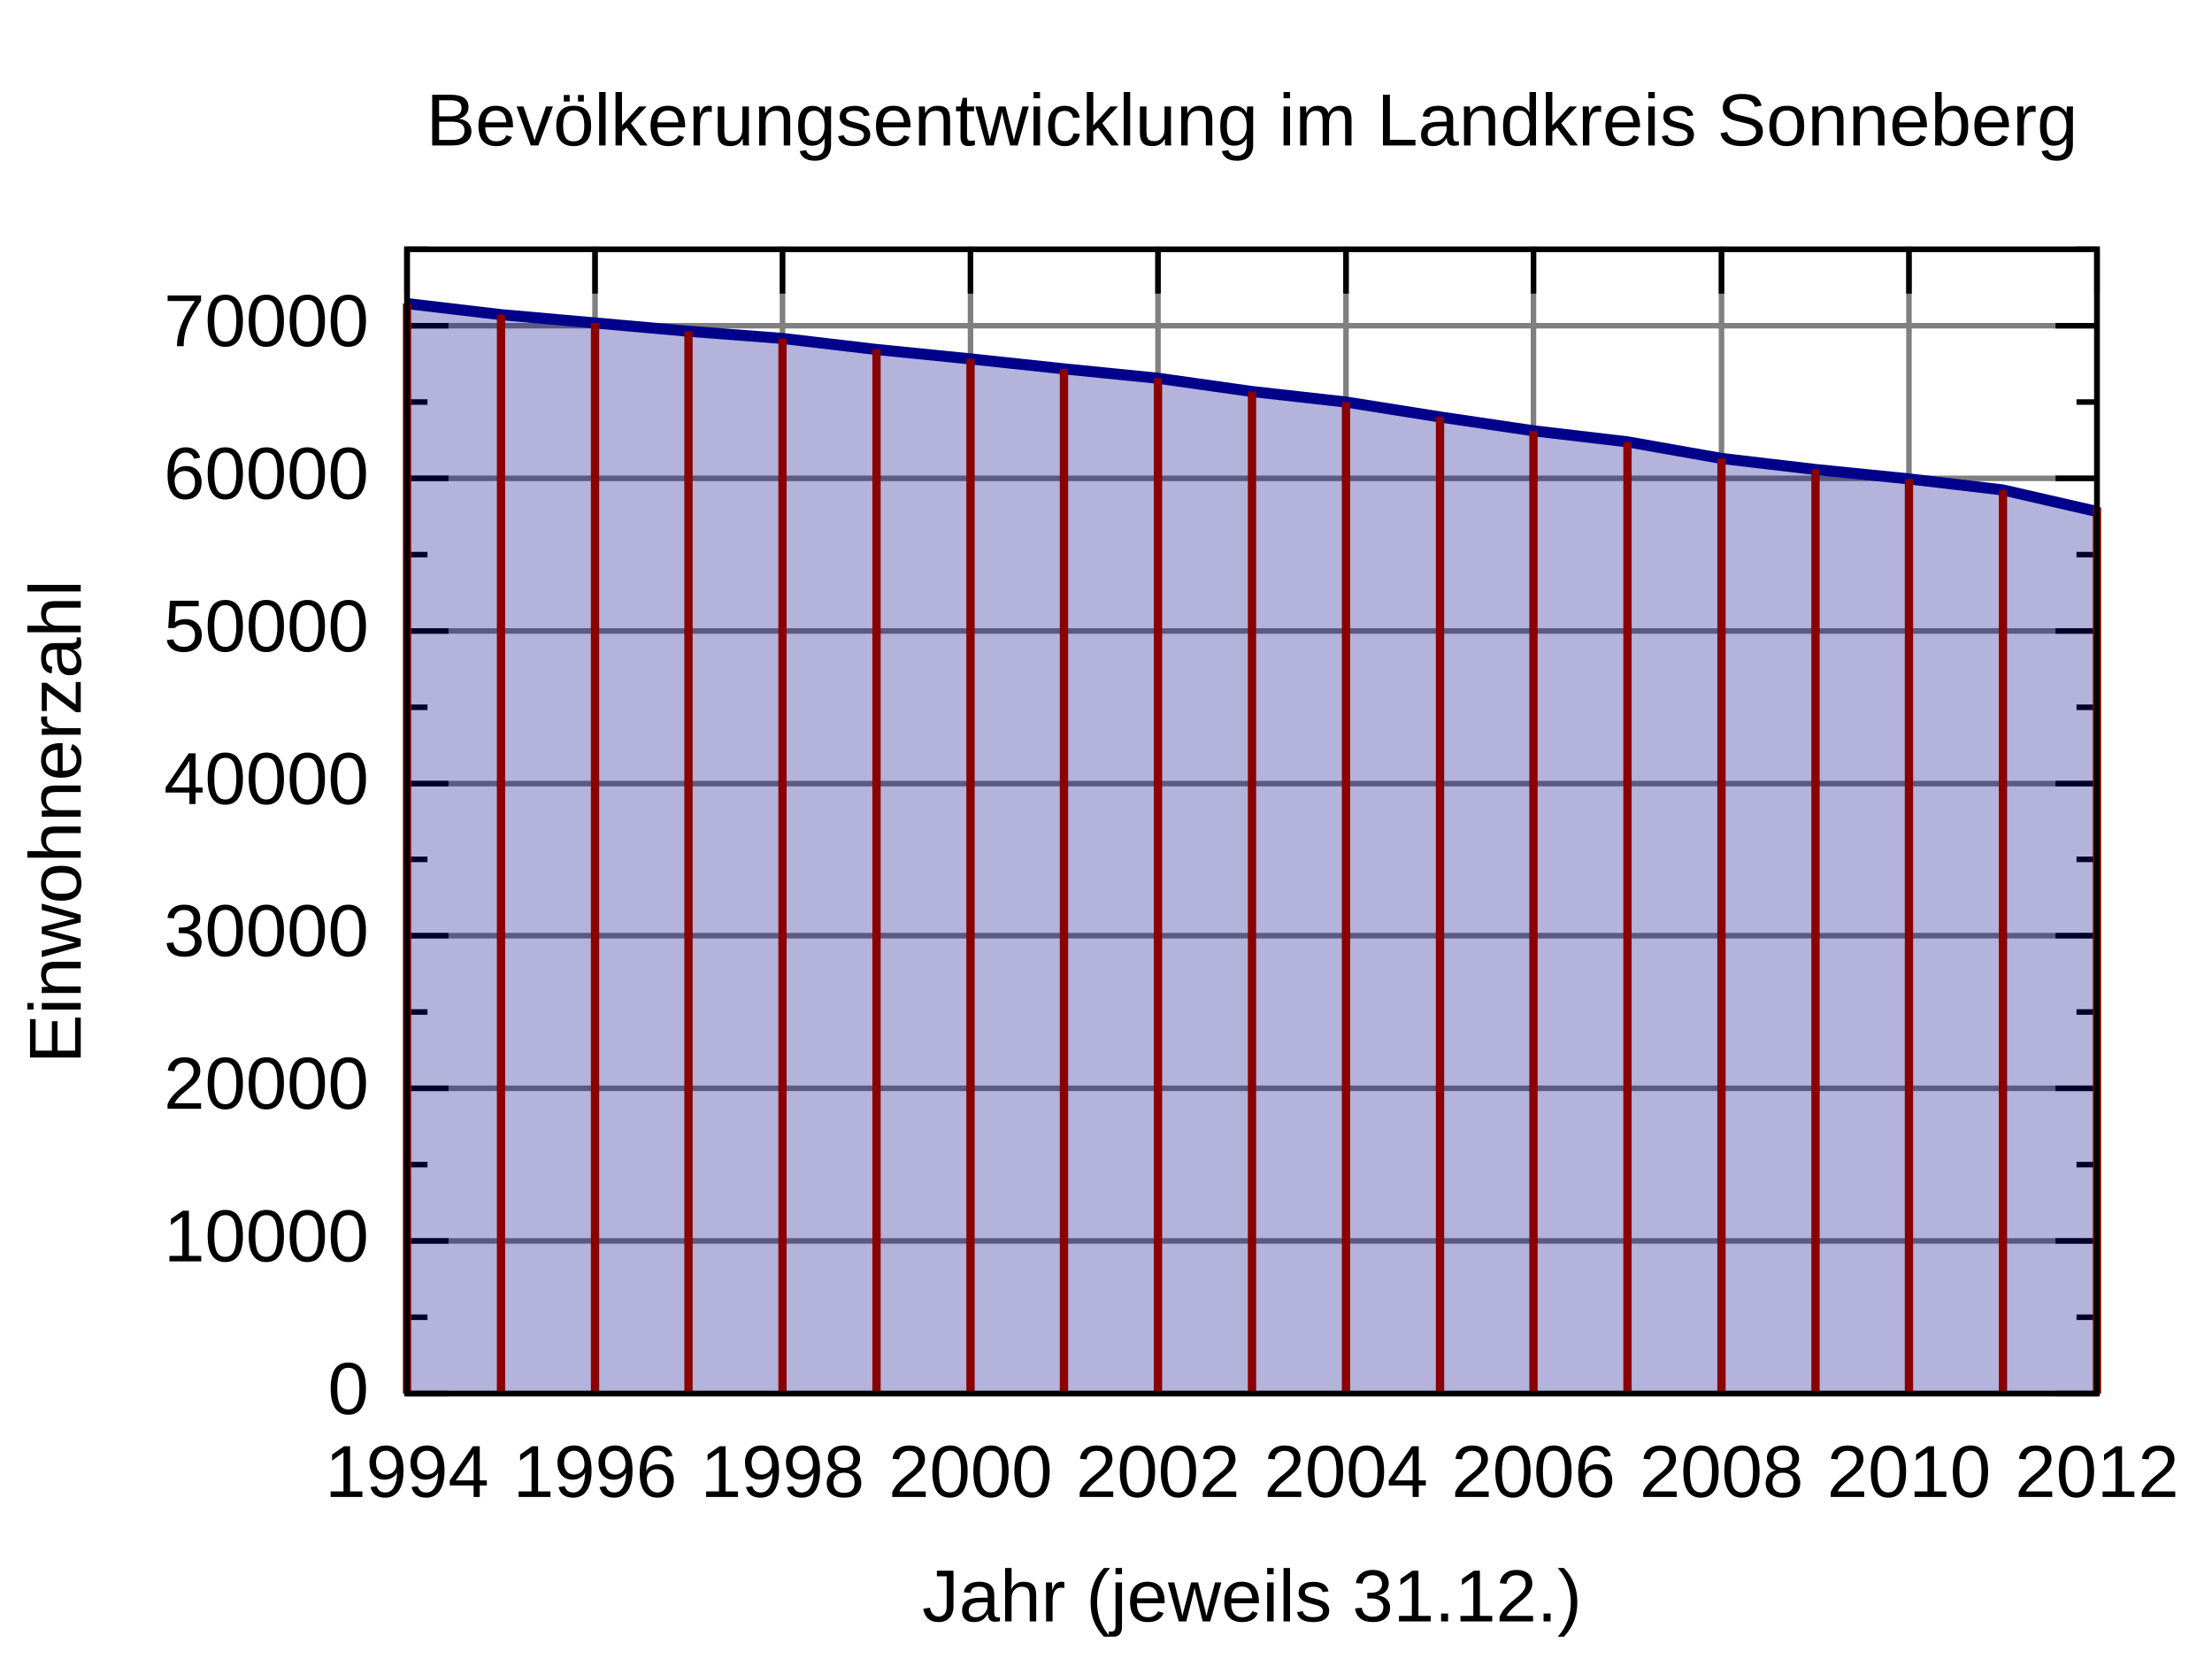
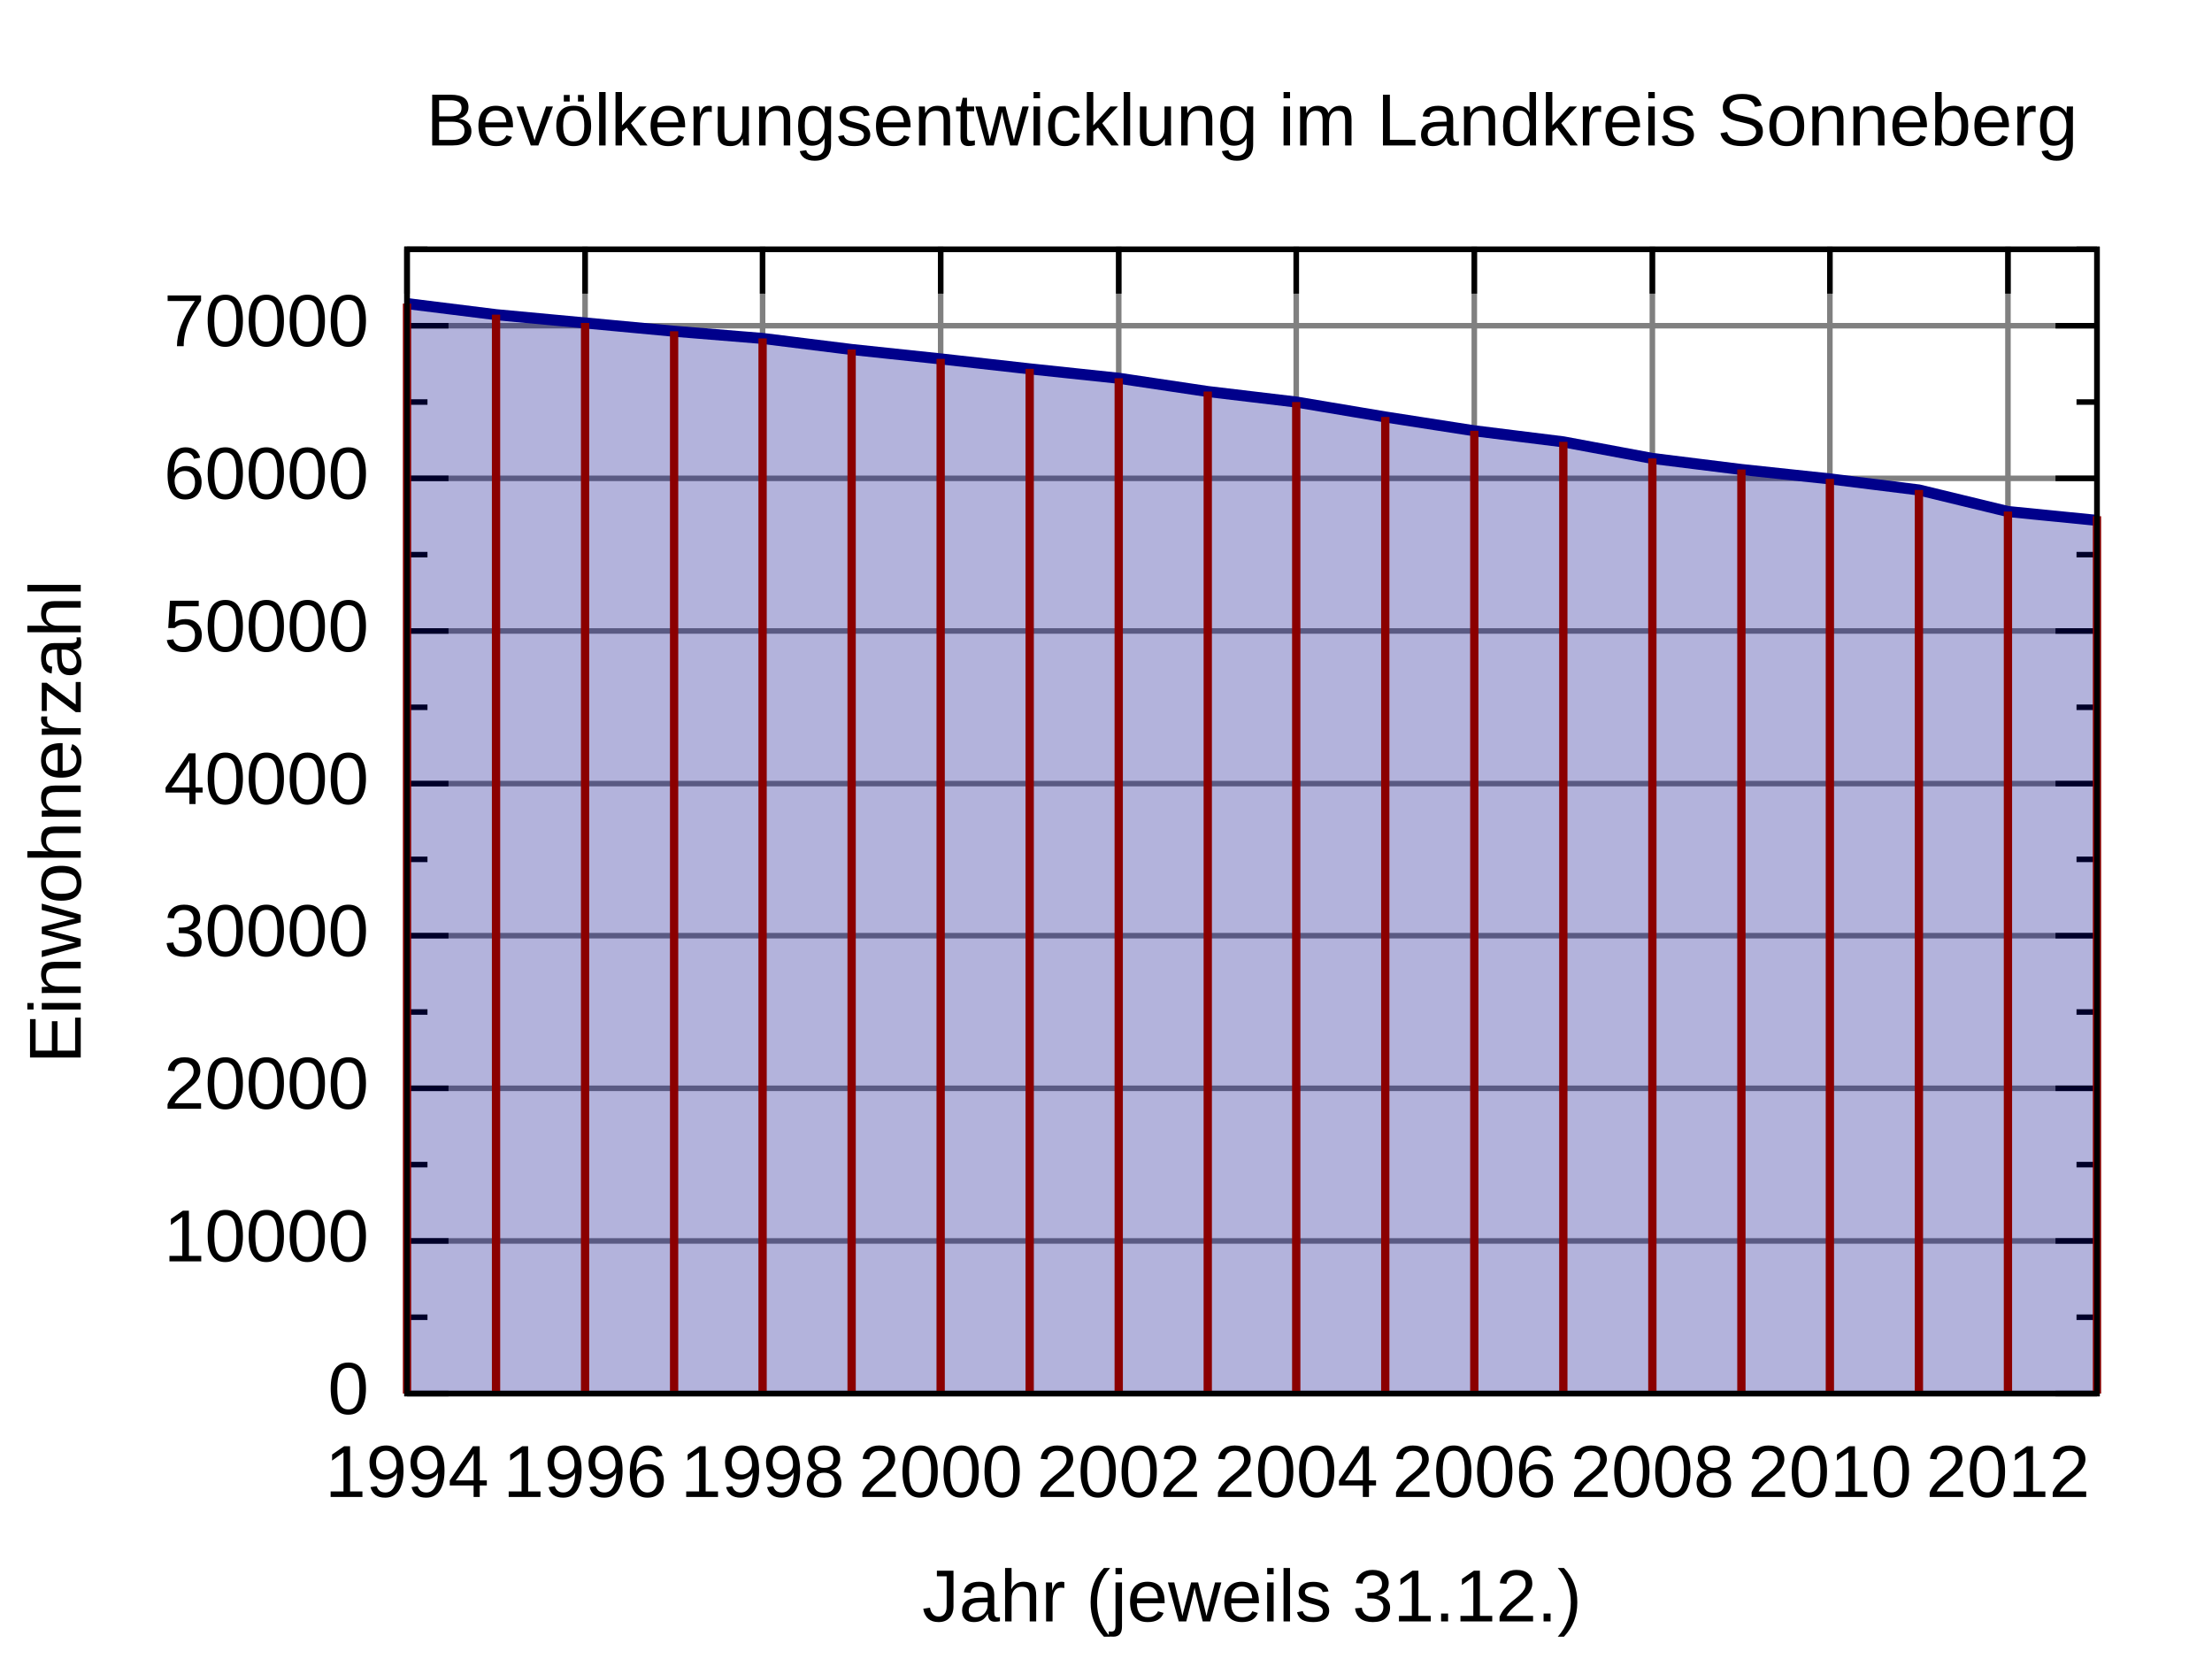
<svg xmlns="http://www.w3.org/2000/svg" xmlns:xlink="http://www.w3.org/1999/xlink" width="400" height="300" viewBox="0 0 400 300">
  <g id="gnuplot_canvas">
    <rect x="0" y="0" width="400" height="300" fill="none" />
    <defs>
      <circle id="gpDot" r="0.5" stroke-width="0.5" />
      <path id="gpPt0" stroke-width="0.267" stroke="currentColor" d="M-1,0 h2 M0,-1 v2" />
      <path id="gpPt1" stroke-width="0.267" stroke="currentColor" d="M-1,-1 L1,1 M1,-1 L-1,1" />
      <path id="gpPt2" stroke-width="0.267" stroke="currentColor" d="M-1,0 L1,0 M0,-1 L0,1 M-1,-1 L1,1 M-1,1 L1,-1" />
      <rect id="gpPt3" stroke-width="0.267" stroke="currentColor" x="-1" y="-1" width="2" height="2" />
      <rect id="gpPt4" stroke-width="0.267" stroke="currentColor" fill="currentColor" x="-1" y="-1" width="2" height="2" />
      <circle id="gpPt5" stroke-width="0.267" stroke="currentColor" cx="0" cy="0" r="1" />
      <use xlink:href="#gpPt5" id="gpPt6" fill="currentColor" stroke="none" />
      <path id="gpPt7" stroke-width="0.267" stroke="currentColor" d="M0,-1.33 L-1.33,0.67 L1.33,0.67 z" />
      <use xlink:href="#gpPt7" id="gpPt8" fill="currentColor" stroke="none" />
      <use xlink:href="#gpPt7" id="gpPt9" stroke="currentColor" transform="rotate(180)" />
      <use xlink:href="#gpPt9" id="gpPt10" fill="currentColor" stroke="none" />
      <use xlink:href="#gpPt3" id="gpPt11" stroke="currentColor" transform="rotate(45)" />
      <use xlink:href="#gpPt11" id="gpPt12" fill="currentColor" stroke="none" />
    </defs>
    <g style="fill:none; color:white; stroke:currentColor; stroke-width:1.00; stroke-linecap:butt; stroke-linejoin:miter">
</g>
    <g style="fill:none; color:black; stroke:currentColor; stroke-width:1.00; stroke-linecap:butt; stroke-linejoin:miter">
</g>
    <g style="fill:none; color:gray; stroke:currentColor; stroke-width:1.00; stroke-linecap:butt; stroke-linejoin:miter">
      <path class="gridline" d="M73.6,252.0 L379.2,252.0  h0.01" />
    </g>
    <g style="fill:none; color:black; stroke:currentColor; stroke-width:1.00; stroke-linecap:butt; stroke-linejoin:miter">
      <path d="M73.6,252.0 L81.1,252.0 M379.2,252.0 L371.7,252.0  h0.01" />
      <g transform="translate(66.7,255.7)" style="stroke:none; fill:black; font-family:Arial; font-size:10.00pt; text-anchor:end">
        <text> 0</text>
      </g>
      <path d="M73.6,238.2 L77.3,238.2 M379.2,238.2 L375.5,238.2  h0.01" />
    </g>
    <g style="fill:none; color:gray; stroke:currentColor; stroke-width:1.00; stroke-linecap:butt; stroke-linejoin:miter">
      <path class="gridline" d="M73.6,224.4 L379.2,224.4  h0.01" />
    </g>
    <g style="fill:none; color:black; stroke:currentColor; stroke-width:1.00; stroke-linecap:butt; stroke-linejoin:miter">
      <path d="M73.6,224.4 L81.1,224.4 M379.2,224.4 L371.7,224.4  h0.01" />
      <g transform="translate(66.7,228.1)" style="stroke:none; fill:black; font-family:Arial; font-size:10.00pt; text-anchor:end">
        <text> 10000</text>
      </g>
      <path d="M73.6,210.6 L77.3,210.6 M379.2,210.6 L375.5,210.6  h0.01" />
    </g>
    <g style="fill:none; color:gray; stroke:currentColor; stroke-width:1.00; stroke-linecap:butt; stroke-linejoin:miter">
      <path class="gridline" d="M73.6,196.8 L379.2,196.8  h0.01" />
    </g>
    <g style="fill:none; color:black; stroke:currentColor; stroke-width:1.00; stroke-linecap:butt; stroke-linejoin:miter">
      <path d="M73.6,196.8 L81.1,196.8 M379.2,196.8 L371.7,196.8  h0.01" />
      <g transform="translate(66.7,200.5)" style="stroke:none; fill:black; font-family:Arial; font-size:10.00pt; text-anchor:end">
        <text> 20000</text>
      </g>
      <path d="M73.6,183.0 L77.3,183.0 M379.2,183.0 L375.5,183.0  h0.01" />
    </g>
    <g style="fill:none; color:gray; stroke:currentColor; stroke-width:1.00; stroke-linecap:butt; stroke-linejoin:miter">
      <path class="gridline" d="M73.6,169.2 L379.2,169.2  h0.01" />
    </g>
    <g style="fill:none; color:black; stroke:currentColor; stroke-width:1.00; stroke-linecap:butt; stroke-linejoin:miter">
      <path d="M73.6,169.2 L81.1,169.2 M379.2,169.2 L371.7,169.2  h0.01" />
      <g transform="translate(66.7,172.9)" style="stroke:none; fill:black; font-family:Arial; font-size:10.00pt; text-anchor:end">
        <text> 30000</text>
      </g>
      <path d="M73.6,155.4 L77.3,155.4 M379.2,155.4 L375.5,155.4  h0.01" />
    </g>
    <g style="fill:none; color:gray; stroke:currentColor; stroke-width:1.00; stroke-linecap:butt; stroke-linejoin:miter">
      <path class="gridline" d="M73.6,141.7 L379.2,141.7  h0.01" />
    </g>
    <g style="fill:none; color:black; stroke:currentColor; stroke-width:1.00; stroke-linecap:butt; stroke-linejoin:miter">
      <path d="M73.6,141.7 L81.1,141.7 M379.2,141.7 L371.7,141.7  h0.01" />
      <g transform="translate(66.7,145.4)" style="stroke:none; fill:black; font-family:Arial; font-size:10.00pt; text-anchor:end">
        <text> 40000</text>
      </g>
      <path d="M73.6,127.9 L77.3,127.9 M379.2,127.9 L375.5,127.9  h0.01" />
    </g>
    <g style="fill:none; color:gray; stroke:currentColor; stroke-width:1.00; stroke-linecap:butt; stroke-linejoin:miter">
      <path class="gridline" d="M73.6,114.1 L379.2,114.1  h0.01" />
    </g>
    <g style="fill:none; color:black; stroke:currentColor; stroke-width:1.00; stroke-linecap:butt; stroke-linejoin:miter">
      <path d="M73.6,114.1 L81.1,114.1 M379.2,114.1 L371.7,114.1  h0.01" />
      <g transform="translate(66.7,117.8)" style="stroke:none; fill:black; font-family:Arial; font-size:10.00pt; text-anchor:end">
        <text> 50000</text>
      </g>
      <path d="M73.6,100.3 L77.3,100.3 M379.2,100.3 L375.5,100.3  h0.01" />
    </g>
    <g style="fill:none; color:gray; stroke:currentColor; stroke-width:1.00; stroke-linecap:butt; stroke-linejoin:miter">
      <path class="gridline" d="M73.6,86.5 L379.2,86.5  h0.01" />
    </g>
    <g style="fill:none; color:black; stroke:currentColor; stroke-width:1.00; stroke-linecap:butt; stroke-linejoin:miter">
      <path d="M73.6,86.5 L81.1,86.5 M379.2,86.5 L371.7,86.5  h0.01" />
      <g transform="translate(66.7,90.2)" style="stroke:none; fill:black; font-family:Arial; font-size:10.00pt; text-anchor:end">
        <text> 60000</text>
      </g>
      <path d="M73.6,72.7 L77.3,72.7 M379.2,72.7 L375.5,72.7  h0.01" />
    </g>
    <g style="fill:none; color:gray; stroke:currentColor; stroke-width:1.00; stroke-linecap:butt; stroke-linejoin:miter">
      <path class="gridline" d="M73.6,58.9 L379.2,58.9  h0.01" />
    </g>
    <g style="fill:none; color:black; stroke:currentColor; stroke-width:1.00; stroke-linecap:butt; stroke-linejoin:miter">
      <path d="M73.6,58.9 L81.1,58.9 M379.2,58.9 L371.7,58.9  h0.01" />
      <g transform="translate(66.7,62.6)" style="stroke:none; fill:black; font-family:Arial; font-size:10.00pt; text-anchor:end">
        <text> 70000</text>
      </g>
      <path d="M73.6,45.1 L77.3,45.1 M379.2,45.1 L375.5,45.1  h0.01" />
    </g>
    <g style="fill:none; color:gray; stroke:currentColor; stroke-width:1.00; stroke-linecap:butt; stroke-linejoin:miter">
      <path class="gridline" d="M73.6,252.0 L73.6,45.1  h0.01" />
    </g>
    <g style="fill:none; color:black; stroke:currentColor; stroke-width:1.00; stroke-linecap:butt; stroke-linejoin:miter">
      <path d="M73.6,252.0 L73.6,244.5 M73.6,45.1 L73.6,52.6  h0.01" />
      <g transform="translate(73.6,270.7)" style="stroke:none; fill:black; font-family:Arial; font-size:10.00pt; text-anchor:middle">
        <text> 1994</text>
      </g>
    </g>
    <g style="fill:none; color:gray; stroke:currentColor; stroke-width:1.00; stroke-linecap:butt; stroke-linejoin:miter">
-       <path class="gridline" d="M107.6,252.0 L107.6,45.1  h0.01" />
-     </g>
-     <g style="fill:none; color:black; stroke:currentColor; stroke-width:1.00; stroke-linecap:butt; stroke-linejoin:miter">
-       <path d="M107.6,252.0 L107.6,244.5 M107.6,45.1 L107.6,52.6  h0.01" />
-       <g transform="translate(107.6,270.7)" style="stroke:none; fill:black; font-family:Arial; font-size:10.00pt; text-anchor:middle">
+       <path class="gridline" d="M105.8,252.0 L105.8,45.1  h0.01" />
+     </g>
+     <g style="fill:none; color:black; stroke:currentColor; stroke-width:1.00; stroke-linecap:butt; stroke-linejoin:miter">
+       <path d="M105.8,252.0 L105.8,244.5 M105.8,45.1 L105.8,52.6  h0.01" />
+       <g transform="translate(105.8,270.7)" style="stroke:none; fill:black; font-family:Arial; font-size:10.00pt; text-anchor:middle">
        <text> 1996</text>
      </g>
    </g>
    <g style="fill:none; color:gray; stroke:currentColor; stroke-width:1.00; stroke-linecap:butt; stroke-linejoin:miter">
-       <path class="gridline" d="M141.5,252.0 L141.5,45.1  h0.01" />
-     </g>
-     <g style="fill:none; color:black; stroke:currentColor; stroke-width:1.00; stroke-linecap:butt; stroke-linejoin:miter">
-       <path d="M141.5,252.0 L141.5,244.5 M141.5,45.1 L141.5,52.6  h0.01" />
-       <g transform="translate(141.5,270.7)" style="stroke:none; fill:black; font-family:Arial; font-size:10.00pt; text-anchor:middle">
+       <path class="gridline" d="M137.9,252.0 L137.9,45.1  h0.01" />
+     </g>
+     <g style="fill:none; color:black; stroke:currentColor; stroke-width:1.00; stroke-linecap:butt; stroke-linejoin:miter">
+       <path d="M137.9,252.0 L137.9,244.5 M137.9,45.1 L137.9,52.6  h0.01" />
+       <g transform="translate(137.9,270.7)" style="stroke:none; fill:black; font-family:Arial; font-size:10.00pt; text-anchor:middle">
        <text> 1998</text>
      </g>
    </g>
    <g style="fill:none; color:gray; stroke:currentColor; stroke-width:1.00; stroke-linecap:butt; stroke-linejoin:miter">
-       <path class="gridline" d="M175.5,252.0 L175.5,45.1  h0.01" />
-     </g>
-     <g style="fill:none; color:black; stroke:currentColor; stroke-width:1.00; stroke-linecap:butt; stroke-linejoin:miter">
-       <path d="M175.5,252.0 L175.5,244.5 M175.5,45.1 L175.5,52.6  h0.01" />
-       <g transform="translate(175.5,270.7)" style="stroke:none; fill:black; font-family:Arial; font-size:10.00pt; text-anchor:middle">
+       <path class="gridline" d="M170.1,252.0 L170.1,45.1  h0.01" />
+     </g>
+     <g style="fill:none; color:black; stroke:currentColor; stroke-width:1.00; stroke-linecap:butt; stroke-linejoin:miter">
+       <path d="M170.1,252.0 L170.1,244.5 M170.1,45.1 L170.1,52.6  h0.01" />
+       <g transform="translate(170.1,270.7)" style="stroke:none; fill:black; font-family:Arial; font-size:10.00pt; text-anchor:middle">
        <text> 2000</text>
      </g>
    </g>
    <g style="fill:none; color:gray; stroke:currentColor; stroke-width:1.00; stroke-linecap:butt; stroke-linejoin:miter">
-       <path class="gridline" d="M209.4,252.0 L209.4,45.1  h0.01" />
-     </g>
-     <g style="fill:none; color:black; stroke:currentColor; stroke-width:1.00; stroke-linecap:butt; stroke-linejoin:miter">
-       <path d="M209.4,252.0 L209.4,244.5 M209.4,45.1 L209.4,52.6  h0.01" />
-       <g transform="translate(209.4,270.7)" style="stroke:none; fill:black; font-family:Arial; font-size:10.00pt; text-anchor:middle">
+       <path class="gridline" d="M202.3,252.0 L202.3,45.1  h0.01" />
+     </g>
+     <g style="fill:none; color:black; stroke:currentColor; stroke-width:1.00; stroke-linecap:butt; stroke-linejoin:miter">
+       <path d="M202.3,252.0 L202.3,244.5 M202.3,45.1 L202.3,52.6  h0.01" />
+       <g transform="translate(202.3,270.7)" style="stroke:none; fill:black; font-family:Arial; font-size:10.00pt; text-anchor:middle">
        <text> 2002</text>
      </g>
    </g>
    <g style="fill:none; color:gray; stroke:currentColor; stroke-width:1.00; stroke-linecap:butt; stroke-linejoin:miter">
-       <path class="gridline" d="M243.4,252.0 L243.4,45.1  h0.01" />
-     </g>
-     <g style="fill:none; color:black; stroke:currentColor; stroke-width:1.00; stroke-linecap:butt; stroke-linejoin:miter">
-       <path d="M243.4,252.0 L243.4,244.5 M243.4,45.1 L243.4,52.6  h0.01" />
-       <g transform="translate(243.4,270.7)" style="stroke:none; fill:black; font-family:Arial; font-size:10.00pt; text-anchor:middle">
+       <path class="gridline" d="M234.4,252.0 L234.4,45.1  h0.01" />
+     </g>
+     <g style="fill:none; color:black; stroke:currentColor; stroke-width:1.00; stroke-linecap:butt; stroke-linejoin:miter">
+       <path d="M234.4,252.0 L234.4,244.5 M234.4,45.1 L234.4,52.6  h0.01" />
+       <g transform="translate(234.4,270.7)" style="stroke:none; fill:black; font-family:Arial; font-size:10.00pt; text-anchor:middle">
        <text> 2004</text>
      </g>
    </g>
    <g style="fill:none; color:gray; stroke:currentColor; stroke-width:1.00; stroke-linecap:butt; stroke-linejoin:miter">
-       <path class="gridline" d="M277.3,252.0 L277.3,45.1  h0.01" />
-     </g>
-     <g style="fill:none; color:black; stroke:currentColor; stroke-width:1.00; stroke-linecap:butt; stroke-linejoin:miter">
-       <path d="M277.3,252.0 L277.3,244.5 M277.3,45.1 L277.3,52.6  h0.01" />
-       <g transform="translate(277.3,270.7)" style="stroke:none; fill:black; font-family:Arial; font-size:10.00pt; text-anchor:middle">
+       <path class="gridline" d="M266.6,252.0 L266.6,45.1  h0.01" />
+     </g>
+     <g style="fill:none; color:black; stroke:currentColor; stroke-width:1.00; stroke-linecap:butt; stroke-linejoin:miter">
+       <path d="M266.6,252.0 L266.6,244.5 M266.6,45.1 L266.6,52.6  h0.01" />
+       <g transform="translate(266.6,270.7)" style="stroke:none; fill:black; font-family:Arial; font-size:10.00pt; text-anchor:middle">
        <text> 2006</text>
      </g>
    </g>
    <g style="fill:none; color:gray; stroke:currentColor; stroke-width:1.00; stroke-linecap:butt; stroke-linejoin:miter">
-       <path class="gridline" d="M311.3,252.0 L311.3,45.1  h0.01" />
-     </g>
-     <g style="fill:none; color:black; stroke:currentColor; stroke-width:1.00; stroke-linecap:butt; stroke-linejoin:miter">
-       <path d="M311.3,252.0 L311.3,244.5 M311.3,45.1 L311.3,52.6  h0.01" />
-       <g transform="translate(311.3,270.7)" style="stroke:none; fill:black; font-family:Arial; font-size:10.00pt; text-anchor:middle">
+       <path class="gridline" d="M298.8,252.0 L298.8,45.1  h0.01" />
+     </g>
+     <g style="fill:none; color:black; stroke:currentColor; stroke-width:1.00; stroke-linecap:butt; stroke-linejoin:miter">
+       <path d="M298.8,252.0 L298.8,244.5 M298.8,45.1 L298.8,52.6  h0.01" />
+       <g transform="translate(298.8,270.7)" style="stroke:none; fill:black; font-family:Arial; font-size:10.00pt; text-anchor:middle">
        <text> 2008</text>
      </g>
    </g>
    <g style="fill:none; color:gray; stroke:currentColor; stroke-width:1.00; stroke-linecap:butt; stroke-linejoin:miter">
-       <path class="gridline" d="M345.2,252.0 L345.2,45.1  h0.01" />
-     </g>
-     <g style="fill:none; color:black; stroke:currentColor; stroke-width:1.00; stroke-linecap:butt; stroke-linejoin:miter">
-       <path d="M345.2,252.0 L345.2,244.5 M345.2,45.1 L345.2,52.6  h0.01" />
-       <g transform="translate(345.2,270.7)" style="stroke:none; fill:black; font-family:Arial; font-size:10.00pt; text-anchor:middle">
+       <path class="gridline" d="M330.9,252.0 L330.9,45.1  h0.01" />
+     </g>
+     <g style="fill:none; color:black; stroke:currentColor; stroke-width:1.00; stroke-linecap:butt; stroke-linejoin:miter">
+       <path d="M330.9,252.0 L330.9,244.5 M330.9,45.1 L330.9,52.6  h0.01" />
+       <g transform="translate(330.9,270.7)" style="stroke:none; fill:black; font-family:Arial; font-size:10.00pt; text-anchor:middle">
        <text> 2010</text>
      </g>
    </g>
    <g style="fill:none; color:gray; stroke:currentColor; stroke-width:1.00; stroke-linecap:butt; stroke-linejoin:miter">
-       <path class="gridline" d="M379.2,252.0 L379.2,45.1  h0.01" />
-     </g>
-     <g style="fill:none; color:black; stroke:currentColor; stroke-width:1.00; stroke-linecap:butt; stroke-linejoin:miter">
-       <path d="M379.2,252.0 L379.2,244.5 M379.2,45.1 L379.2,52.6  h0.01" />
-       <g transform="translate(379.2,270.7)" style="stroke:none; fill:black; font-family:Arial; font-size:10.00pt; text-anchor:middle">
+       <path class="gridline" d="M363.1,252.0 L363.1,45.1  h0.01" />
+     </g>
+     <g style="fill:none; color:black; stroke:currentColor; stroke-width:1.00; stroke-linecap:butt; stroke-linejoin:miter">
+       <path d="M363.1,252.0 L363.1,244.5 M363.1,45.1 L363.1,52.6  h0.01" />
+       <g transform="translate(363.1,270.7)" style="stroke:none; fill:black; font-family:Arial; font-size:10.00pt; text-anchor:middle">
        <text> 2012</text>
      </g>
      <path d="M73.6,45.1 L73.6,252.0 L379.2,252.0 L379.2,45.1 L73.6,45.1 Z  h0.01" />
      <g transform="translate(14.6,148.6) rotate(270)" style="stroke:none; fill:black; font-family:Arial; font-size:10.00pt; text-anchor:middle">
        <text>Einwohnerzahl</text>
      </g>
      <g transform="translate(226.4,293.2)" style="stroke:none; fill:black; font-family:Arial; font-size:10.00pt; text-anchor:middle">
        <text>Jahr (jeweils 31.12.)</text>
      </g>
      <g transform="translate(226.4,26.3)" style="stroke:none; fill:black; font-family:Arial; font-size:10.00pt; text-anchor:middle">
        <text>Bevölkerungsentwicklung im Landkreis Sonneberg</text>
      </g>
    </g>
    <g id="gnuplot_plot_1">
      <g style="fill:none; color:white; stroke:currentColor; stroke-width:2.00; stroke-linecap:butt; stroke-linejoin:miter">
</g>
      <g style="fill:none; color:red; stroke:currentColor; stroke-width:2.00; stroke-linecap:butt; stroke-linejoin:miter">
        <g style="stroke:none; shape-rendering:crispEdges">
-           <polygon fill="rgb(  0,   0, 139)" fill-opacity="0.3" points="73.6,54.9 73.6,54.9 90.6,56.9 107.6,58.4 124.5,59.9 141.5,61.2 158.5,63.2 175.5,64.9 192.4,66.7 209.4,68.4 226.4,70.8 243.4,72.7 260.4,75.4 277.3,77.9 294.3,79.9 311.3,82.9 328.3,84.9 345.2,86.6 362.2,88.6 379.2,92.5 379.2,252.0 73.6,252.0 " />
+           <polygon fill="rgb(  0,   0, 139)" fill-opacity="0.3" points="73.6,54.9 73.6,54.9 89.7,56.9 105.8,58.4 121.9,59.9 137.9,61.2 154.0,63.2 170.1,64.9 186.2,66.7 202.3,68.4 218.4,70.8 234.4,72.7 250.5,75.4 266.6,77.9 282.7,79.9 298.8,82.9 314.9,84.9 330.9,86.6 347.0,88.6 363.1,92.5 379.2,94.1 379.2,252.0 73.6,252.0 " />
        </g>
-         <path stroke="rgb(  0,   0, 139)" d="M73.6,54.9 L90.6,56.9 L107.6,58.4 L124.5,59.9 L141.5,61.2 L158.5,63.2 L175.5,64.9 L192.4,66.7    L209.4,68.4 L226.4,70.8 L243.4,72.7 L260.4,75.4 L277.3,77.9 L294.3,79.9 L311.3,82.9 L328.3,84.9    L345.2,86.6 L362.2,88.6 L379.2,92.5  h0.01" />
+         <path stroke="rgb(  0,   0, 139)" d="M73.6,54.9 L89.7,56.9 L105.8,58.4 L121.9,59.9 L137.9,61.2 L154.0,63.2 L170.1,64.9 L186.2,66.7    L202.3,68.4 L218.4,70.8 L234.4,72.7 L250.5,75.4 L266.6,77.9 L282.7,79.9 L298.8,82.9 L314.9,84.9    L330.9,86.6 L347.0,88.6 L363.1,92.5 L379.2,94.1  h0.01" />
      </g>
    </g>
    <g id="gnuplot_plot_2">
      <g style="fill:none; color:white; stroke:rgb(  0,   0, 139); stroke-width:1.50; stroke-linecap:butt; stroke-linejoin:miter">
</g>
      <g style="fill:none; color:green; stroke:currentColor; stroke-width:1.50; stroke-linecap:butt; stroke-linejoin:miter">
-         <path stroke="rgb(139,   0,   0)" d="M73.6,252.0 L73.6,54.9 M90.6,252.0 L90.6,56.9 M107.6,252.0 L107.6,58.4 M124.5,252.0 L124.5,59.9    M141.5,252.0 L141.5,61.2 M158.5,252.0 L158.5,63.2 M175.5,252.0 L175.5,64.9 M192.4,252.0 L192.4,66.7    M209.4,252.0 L209.4,68.4 M226.4,252.0 L226.4,70.8 M243.4,252.0 L243.4,72.7 M260.4,252.0 L260.4,75.4    M277.3,252.0 L277.3,77.9 M294.3,252.0 L294.3,79.9 M311.3,252.0 L311.3,82.9 M328.3,252.0 L328.3,84.9    M345.2,252.0 L345.2,86.6 M362.2,252.0 L362.2,88.6 M379.2,252.0 L379.2,92.5  h0.01" />
+         <path stroke="rgb(139,   0,   0)" d="M73.6,252.0 L73.6,54.9 M89.7,252.0 L89.7,56.9 M105.8,252.0 L105.8,58.4 M121.9,252.0 L121.9,59.9    M137.9,252.0 L137.9,61.2 M154.0,252.0 L154.0,63.2 M170.1,252.0 L170.1,64.9 M186.2,252.0 L186.2,66.7    M202.3,252.0 L202.3,68.4 M218.4,252.0 L218.4,70.8 M234.4,252.0 L234.4,72.7 M250.5,252.0 L250.5,75.4    M266.6,252.0 L266.6,77.9 M282.7,252.0 L282.7,79.9 M298.8,252.0 L298.8,82.9 M314.9,252.0 L314.9,84.9    M330.9,252.0 L330.9,86.6 M347.0,252.0 L347.0,88.6 M363.1,252.0 L363.1,92.5 M379.2,252.0 L379.2,94.1     h0.01" />
      </g>
    </g>
    <g style="fill:none; color:white; stroke:rgb(139,   0,   0); stroke-width:1.00; stroke-linecap:butt; stroke-linejoin:miter">
</g>
    <g style="fill:none; color:black; stroke:currentColor; stroke-width:1.00; stroke-linecap:butt; stroke-linejoin:miter">
      <path d="M73.6,45.1 L73.6,252.0 L379.2,252.0 L379.2,45.1 L73.6,45.1 Z  h0.01" />
    </g>
  </g>
</svg>
